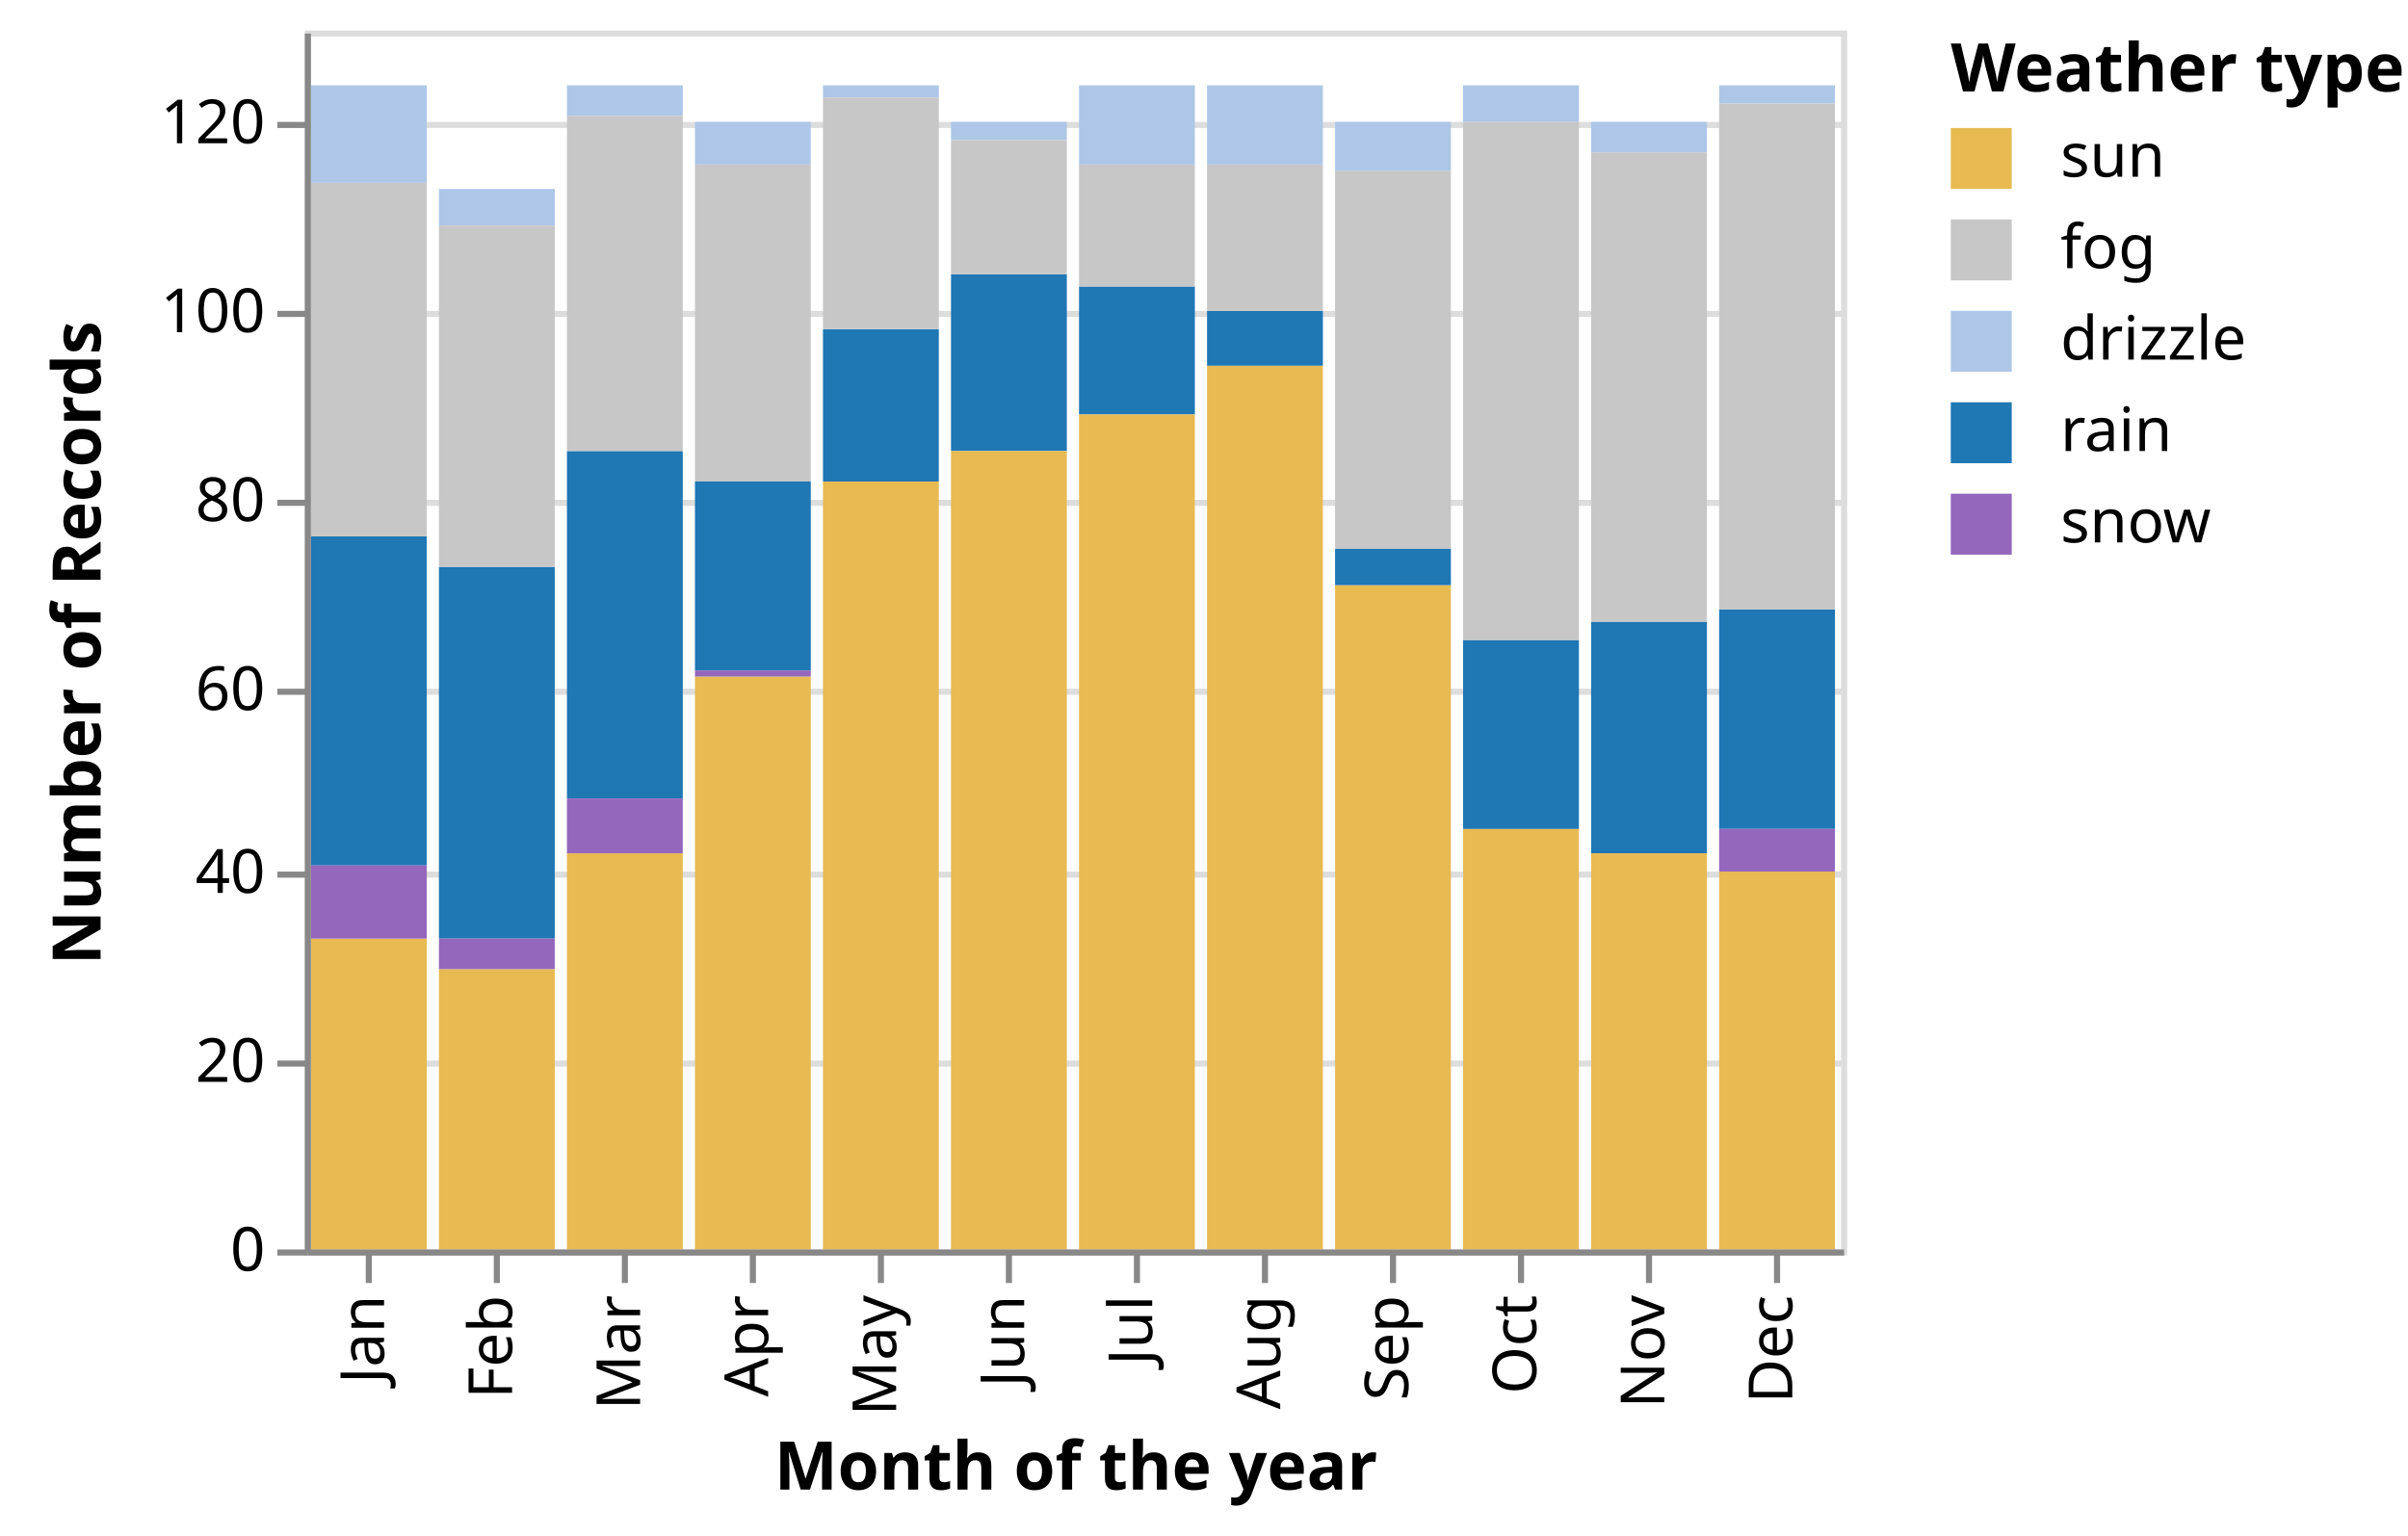
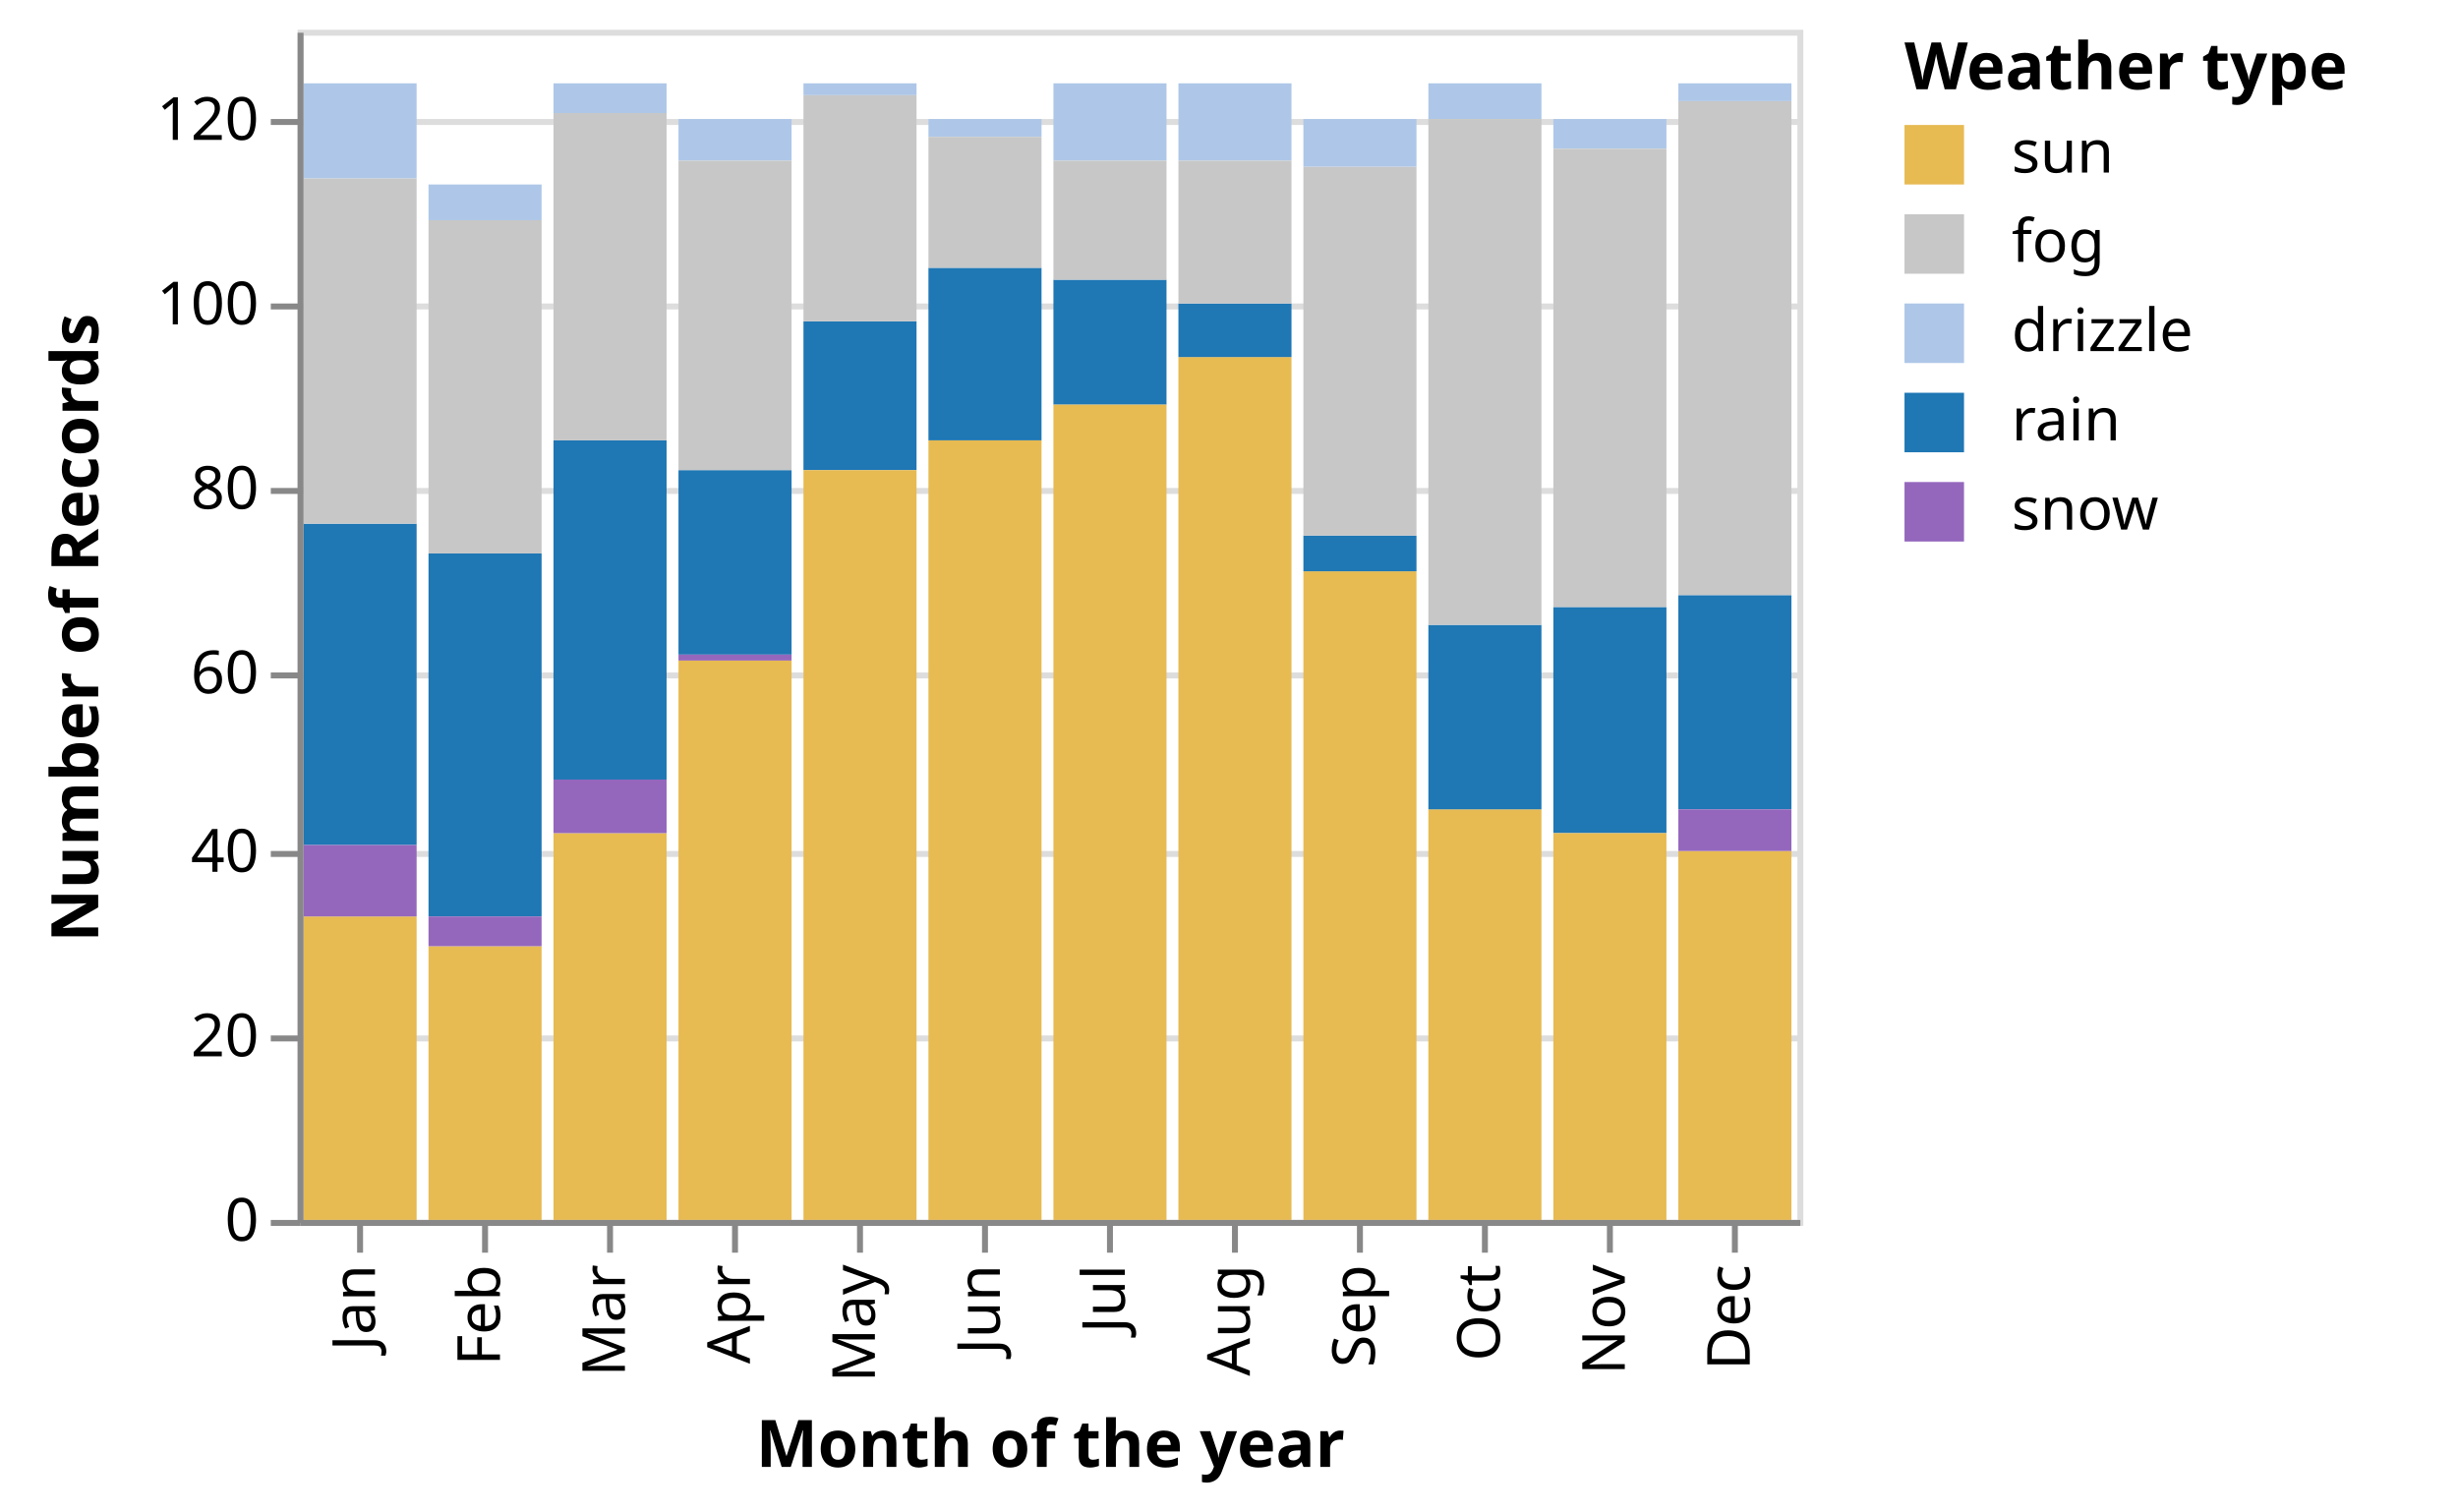
- <svg xmlns="http://www.w3.org/2000/svg" class="marks" width="395" height="252" viewBox="0 0 395 252" version="1.1">
+ <svg xmlns="http://www.w3.org/2000/svg" class="marks" width="413" height="254" viewBox="0 0 413 254" version="1.1">
  <g transform="translate(50,5)">
    <g class="mark-group role-frame root">
      <g transform="translate(0,0)">
        <path class="background" d="M0.5,0.5h252v200h-252Z" style="fill: transparent; stroke: #ddd;" />
        <g>
          <g class="mark-group role-axis">
            <g transform="translate(0.5,0.5)">
              <path class="background" d="M0,0h0v0h0Z" style="pointer-events: none; fill: none;" />
              <g>
                <g class="mark-rule role-axis-grid" style="pointer-events: none;">
                  <line transform="translate(0,200)" x2="252" y2="0" style="fill: none; stroke: #ddd; stroke-width: 1; stroke-dasharray: ; opacity: 1;" />
                  <line transform="translate(0,169)" x2="252" y2="0" style="fill: none; stroke: #ddd; stroke-width: 1; stroke-dasharray: ; opacity: 1;" />
                  <line transform="translate(0,138)" x2="252" y2="0" style="fill: none; stroke: #ddd; stroke-width: 1; stroke-dasharray: ; opacity: 1;" />
                  <line transform="translate(0,108)" x2="252" y2="0" style="fill: none; stroke: #ddd; stroke-width: 1; stroke-dasharray: ; opacity: 1;" />
                  <line transform="translate(0,77)" x2="252" y2="0" style="fill: none; stroke: #ddd; stroke-width: 1; stroke-dasharray: ; opacity: 1;" />
                  <line transform="translate(0,46)" x2="252" y2="0" style="fill: none; stroke: #ddd; stroke-width: 1; stroke-dasharray: ; opacity: 1;" />
                  <line transform="translate(0,15)" x2="252" y2="0" style="fill: none; stroke: #ddd; stroke-width: 1; stroke-dasharray: ; opacity: 1;" />
                </g>
              </g>
            </g>
          </g>
          <g class="mark-rect role-mark marks">
            <path d="M1,9h19v16h-19Z" style="fill: #aec7e8;" />
            <path d="M1,83h19v54h-19Z" style="fill: #1f77b4;" />
            <path d="M1,149h19v51h-19Z" style="fill: #e7ba52;" />
            <path d="M1,137h19v12h-19Z" style="fill: #9467bd;" />
            <path d="M22,88h19v61h-19Z" style="fill: #1f77b4;" />
            <path d="M22,154h19v46h-19Z" style="fill: #e7ba52;" />
            <path d="M22,26h19v6h-19Z" style="fill: #aec7e8;" />
            <path d="M22,149h19v5h-19Z" style="fill: #9467bd;" />
            <path d="M43,135h19v65h-19Z" style="fill: #e7ba52;" />
            <path d="M43,69h19v57h-19Z" style="fill: #1f77b4;" />
            <path d="M43,126h19v9h-19Z" style="fill: #9467bd;" />
            <path d="M43,9h19v5h-19Z" style="fill: #aec7e8;" />
            <path d="M64,74h19v31h-19Z" style="fill: #1f77b4;" />
            <path d="M64,106h19v94h-19Z" style="fill: #e7ba52;" />
            <path d="M64,105h19v1h-19Z" style="fill: #9467bd;" />
            <path d="M64,15h19v7h-19Z" style="fill: #aec7e8;" />
            <path d="M85,49h19v25h-19Z" style="fill: #1f77b4;" />
            <path d="M85,74h19v126h-19Z" style="fill: #e7ba52;" />
            <path d="M85,9h19v2h-19Z" style="fill: #aec7e8;" />
            <path d="M106,40h19v29h-19Z" style="fill: #1f77b4;" />
            <path d="M106,69h19v131h-19Z" style="fill: #e7ba52;" />
            <path d="M106,15h19v3h-19Z" style="fill: #aec7e8;" />
            <path d="M127,42h19v21h-19Z" style="fill: #1f77b4;" />
            <path d="M127,63h19v137h-19Z" style="fill: #e7ba52;" />
            <path d="M127,9h19v13h-19Z" style="fill: #aec7e8;" />
            <path d="M127,22h19v20h-19Z" style="fill: #c7c7c7;" />
            <path d="M148,9h19v13h-19Z" style="fill: #aec7e8;" />
            <path d="M148,55h19v145h-19Z" style="fill: #e7ba52;" />
            <path d="M148,46h19v9h-19Z" style="fill: #1f77b4;" />
            <path d="M169,91h19v109h-19Z" style="fill: #e7ba52;" />
            <path d="M169,85h19v6h-19Z" style="fill: #1f77b4;" />
            <path d="M169,23h19v62h-19Z" style="fill: #c7c7c7;" />
            <path d="M169,15h19v8h-19Z" style="fill: #aec7e8;" />
            <path d="M190,131h19v69h-19Z" style="fill: #e7ba52;" />
            <path d="M190,9h19v6h-19Z" style="fill: #aec7e8;" />
            <path d="M190,100h19v31h-19Z" style="fill: #1f77b4;" />
            <path d="M211,97h19v38h-19Z" style="fill: #1f77b4;" />
            <path d="M211,135h19v65h-19Z" style="fill: #e7ba52;" />
            <path d="M211,15h19v5h-19Z" style="fill: #aec7e8;" />
            <path d="M211,20h19v77h-19Z" style="fill: #c7c7c7;" />
            <path d="M232,95h19v36h-19Z" style="fill: #1f77b4;" />
            <path d="M232,138h19v62h-19Z" style="fill: #e7ba52;" />
            <path d="M232,131h19v7h-19Z" style="fill: #9467bd;" />
            <path d="M232,9h19v3h-19Z" style="fill: #aec7e8;" />
            <path d="M43,14h19v55h-19Z" style="fill: #c7c7c7;" />
            <path d="M64,22h19v52h-19Z" style="fill: #c7c7c7;" />
            <path d="M85,11h19v38h-19Z" style="fill: #c7c7c7;" />
            <path d="M106,18h19v22h-19Z" style="fill: #c7c7c7;" />
            <path d="M148,22h19v24h-19Z" style="fill: #c7c7c7;" />
            <path d="M190,15h19v85h-19Z" style="fill: #c7c7c7;" />
            <path d="M232,12h19v83h-19Z" style="fill: #c7c7c7;" />
            <path d="M1,25h19v58h-19Z" style="fill: #c7c7c7;" />
            <path d="M22,32h19v56h-19Z" style="fill: #c7c7c7;" />
          </g>
          <g class="mark-group role-legend">
            <g transform="translate(270,0)">
-               <path class="background" d="M0,0h70v86h-70Z" style="pointer-events: none; fill: none;" />
+               <path class="background" d="M0,0h88v86h-88Z" style="pointer-events: none; fill: none;" />
              <g>
                <g class="mark-group role-legend-entry">
                  <g transform="translate(0,16)">
                    <path class="background" d="M0,0h0v0h0Z" style="pointer-events: none; fill: none;" />
                    <g>
                      <g class="mark-symbol role-legend-symbol" style="pointer-events: none;">
                        <path transform="translate(5,5)" d="M-5,-5h10v10h-10Z" style="fill: #e7ba52; stroke-width: 1.5; opacity: 1;" />
                        <path transform="translate(5,20)" d="M-5,-5h10v10h-10Z" style="fill: #c7c7c7; stroke-width: 1.5; opacity: 1;" />
                        <path transform="translate(5,35)" d="M-5,-5h10v10h-10Z" style="fill: #aec7e8; stroke-width: 1.5; opacity: 1;" />
                        <path transform="translate(5,50)" d="M-5,-5h10v10h-10Z" style="fill: #1f77b4; stroke-width: 1.5; opacity: 1;" />
                        <path transform="translate(5,65)" d="M-5,-5h10v10h-10Z" style="fill: #9467bd; stroke-width: 1.5; opacity: 1;" />
                      </g>
                      <g class="mark-text role-legend-label" style="pointer-events: none;">
                        <text text-anchor="start" transform="translate(18,8)" style="font: 10px sans-serif; fill: #000; opacity: 1;">sun</text>
                        <text text-anchor="start" transform="translate(18,23)" style="font: 10px sans-serif; fill: #000; opacity: 1;">fog</text>
                        <text text-anchor="start" transform="translate(18,38)" style="font: 10px sans-serif; fill: #000; opacity: 1;">drizzle</text>
                        <text text-anchor="start" transform="translate(18,53)" style="font: 10px sans-serif; fill: #000; opacity: 1;">rain</text>
                        <text text-anchor="start" transform="translate(18,68)" style="font: 10px sans-serif; fill: #000; opacity: 1;">snow</text>
                      </g>
                    </g>
                  </g>
                </g>
                <g class="mark-text role-legend-title" style="pointer-events: none;">
                  <text text-anchor="start" transform="translate(0,10)" style="font: bold 11px sans-serif; fill: #000; opacity: 1;">Weather type</text>
                </g>
              </g>
            </g>
          </g>
          <g class="mark-group role-axis">
            <g transform="translate(0.5,200.5)">
              <path class="background" d="M0,0h0v0h0Z" style="pointer-events: none; fill: none;" />
              <g>
                <g class="mark-rule role-axis-tick" style="pointer-events: none;">
                  <line transform="translate(10,0)" x2="0" y2="5" style="fill: none; stroke: #888; stroke-width: 1; opacity: 1;" />
                  <line transform="translate(31,0)" x2="0" y2="5" style="fill: none; stroke: #888; stroke-width: 1; opacity: 1;" />
                  <line transform="translate(52,0)" x2="0" y2="5" style="fill: none; stroke: #888; stroke-width: 1; opacity: 1;" />
                  <line transform="translate(73,0)" x2="0" y2="5" style="fill: none; stroke: #888; stroke-width: 1; opacity: 1;" />
                  <line transform="translate(94,0)" x2="0" y2="5" style="fill: none; stroke: #888; stroke-width: 1; opacity: 1;" />
                  <line transform="translate(115,0)" x2="0" y2="5" style="fill: none; stroke: #888; stroke-width: 1; opacity: 1;" />
                  <line transform="translate(136,0)" x2="0" y2="5" style="fill: none; stroke: #888; stroke-width: 1; opacity: 1;" />
                  <line transform="translate(157,0)" x2="0" y2="5" style="fill: none; stroke: #888; stroke-width: 1; opacity: 1;" />
                  <line transform="translate(178,0)" x2="0" y2="5" style="fill: none; stroke: #888; stroke-width: 1; opacity: 1;" />
                  <line transform="translate(199,0)" x2="0" y2="5" style="fill: none; stroke: #888; stroke-width: 1; opacity: 1;" />
                  <line transform="translate(220,0)" x2="0" y2="5" style="fill: none; stroke: #888; stroke-width: 1; opacity: 1;" />
                  <line transform="translate(241,0)" x2="0" y2="5" style="fill: none; stroke: #888; stroke-width: 1; opacity: 1;" />
                </g>
                <g class="mark-text role-axis-label" style="pointer-events: none;">
                  <text text-anchor="end" transform="translate(9.5,7) rotate(270) translate(0,3)" style="font: 10px sans-serif; fill: #000; opacity: 1;">Jan</text>
                  <text text-anchor="end" transform="translate(30.5,7) rotate(270) translate(0,3)" style="font: 10px sans-serif; fill: #000; opacity: 1;">Feb</text>
                  <text text-anchor="end" transform="translate(51.5,7) rotate(270) translate(0,3)" style="font: 10px sans-serif; fill: #000; opacity: 1;">Mar</text>
                  <text text-anchor="end" transform="translate(72.5,7) rotate(270) translate(0,3)" style="font: 10px sans-serif; fill: #000; opacity: 1;">Apr</text>
                  <text text-anchor="end" transform="translate(93.5,7) rotate(270) translate(0,3)" style="font: 10px sans-serif; fill: #000; opacity: 1;">May</text>
                  <text text-anchor="end" transform="translate(114.5,7) rotate(270) translate(0,3)" style="font: 10px sans-serif; fill: #000; opacity: 1;">Jun</text>
                  <text text-anchor="end" transform="translate(135.5,7) rotate(270) translate(0,3)" style="font: 10px sans-serif; fill: #000; opacity: 1;">Jul</text>
                  <text text-anchor="end" transform="translate(156.5,7) rotate(270) translate(0,3)" style="font: 10px sans-serif; fill: #000; opacity: 1;">Aug</text>
                  <text text-anchor="end" transform="translate(177.5,7) rotate(270) translate(0,3)" style="font: 10px sans-serif; fill: #000; opacity: 1;">Sep</text>
                  <text text-anchor="end" transform="translate(198.5,7) rotate(270) translate(0,3)" style="font: 10px sans-serif; fill: #000; opacity: 1;">Oct</text>
                  <text text-anchor="end" transform="translate(219.5,7) rotate(270) translate(0,3)" style="font: 10px sans-serif; fill: #000; opacity: 1;">Nov</text>
                  <text text-anchor="end" transform="translate(240.5,7) rotate(270) translate(0,3)" style="font: 10px sans-serif; fill: #000; opacity: 1;">Dec</text>
                </g>
                <g class="mark-rule role-axis-domain" style="pointer-events: none;">
                  <line transform="translate(0,0)" x2="252" y2="0" style="fill: none; stroke: #888; stroke-width: 1; opacity: 1;" />
                </g>
                <g class="mark-text role-axis-title" style="pointer-events: none;">
-                   <text text-anchor="middle" transform="translate(126,38.8916)" style="font: bold 11px sans-serif; fill: #000; opacity: 1;">Month of the year</text>
+                   <text text-anchor="middle" transform="translate(126,41)" style="font: bold 11px sans-serif; fill: #000; opacity: 1;">Month of the year</text>
                </g>
              </g>
            </g>
          </g>
          <g class="mark-group role-axis">
            <g transform="translate(0.5,0.5)">
              <path class="background" d="M0,0h0v0h0Z" style="pointer-events: none; fill: none;" />
              <g>
                <g class="mark-rule role-axis-tick" style="pointer-events: none;">
                  <line transform="translate(0,200)" x2="-5" y2="0" style="fill: none; stroke: #888; stroke-width: 1; opacity: 1;" />
                  <line transform="translate(0,169)" x2="-5" y2="0" style="fill: none; stroke: #888; stroke-width: 1; opacity: 1;" />
                  <line transform="translate(0,138)" x2="-5" y2="0" style="fill: none; stroke: #888; stroke-width: 1; opacity: 1;" />
                  <line transform="translate(0,108)" x2="-5" y2="0" style="fill: none; stroke: #888; stroke-width: 1; opacity: 1;" />
                  <line transform="translate(0,77)" x2="-5" y2="0" style="fill: none; stroke: #888; stroke-width: 1; opacity: 1;" />
                  <line transform="translate(0,46)" x2="-5" y2="0" style="fill: none; stroke: #888; stroke-width: 1; opacity: 1;" />
                  <line transform="translate(0,15)" x2="-5" y2="0" style="fill: none; stroke: #888; stroke-width: 1; opacity: 1;" />
                </g>
                <g class="mark-text role-axis-label" style="pointer-events: none;">
                  <text text-anchor="end" transform="translate(-7,203)" style="font: 10px sans-serif; fill: #000; opacity: 1;">0</text>
                  <text text-anchor="end" transform="translate(-7,172)" style="font: 10px sans-serif; fill: #000; opacity: 1;">20</text>
                  <text text-anchor="end" transform="translate(-7,141)" style="font: 10px sans-serif; fill: #000; opacity: 1;">40</text>
                  <text text-anchor="end" transform="translate(-7,111)" style="font: 10px sans-serif; fill: #000; opacity: 1;">60</text>
                  <text text-anchor="end" transform="translate(-7,80)" style="font: 10px sans-serif; fill: #000; opacity: 1;">80</text>
                  <text text-anchor="end" transform="translate(-7,49)" style="font: 10px sans-serif; fill: #000; opacity: 1;">100</text>
                  <text text-anchor="end" transform="translate(-7,18)" style="font: 10px sans-serif; fill: #000; opacity: 1;">120</text>
                </g>
                <g class="mark-rule role-axis-domain" style="pointer-events: none;">
                  <line transform="translate(0,200)" x2="0" y2="-200" style="fill: none; stroke: #888; stroke-width: 1; opacity: 1;" />
                </g>
                <g class="mark-text role-axis-title" style="pointer-events: none;">
                  <text text-anchor="middle" transform="translate(-32,100) rotate(-90) translate(0,-2)" style="font: bold 11px sans-serif; fill: #000; opacity: 1;">Number of Records</text>
                </g>
              </g>
            </g>
          </g>
        </g>
      </g>
    </g>
  </g>
</svg>
